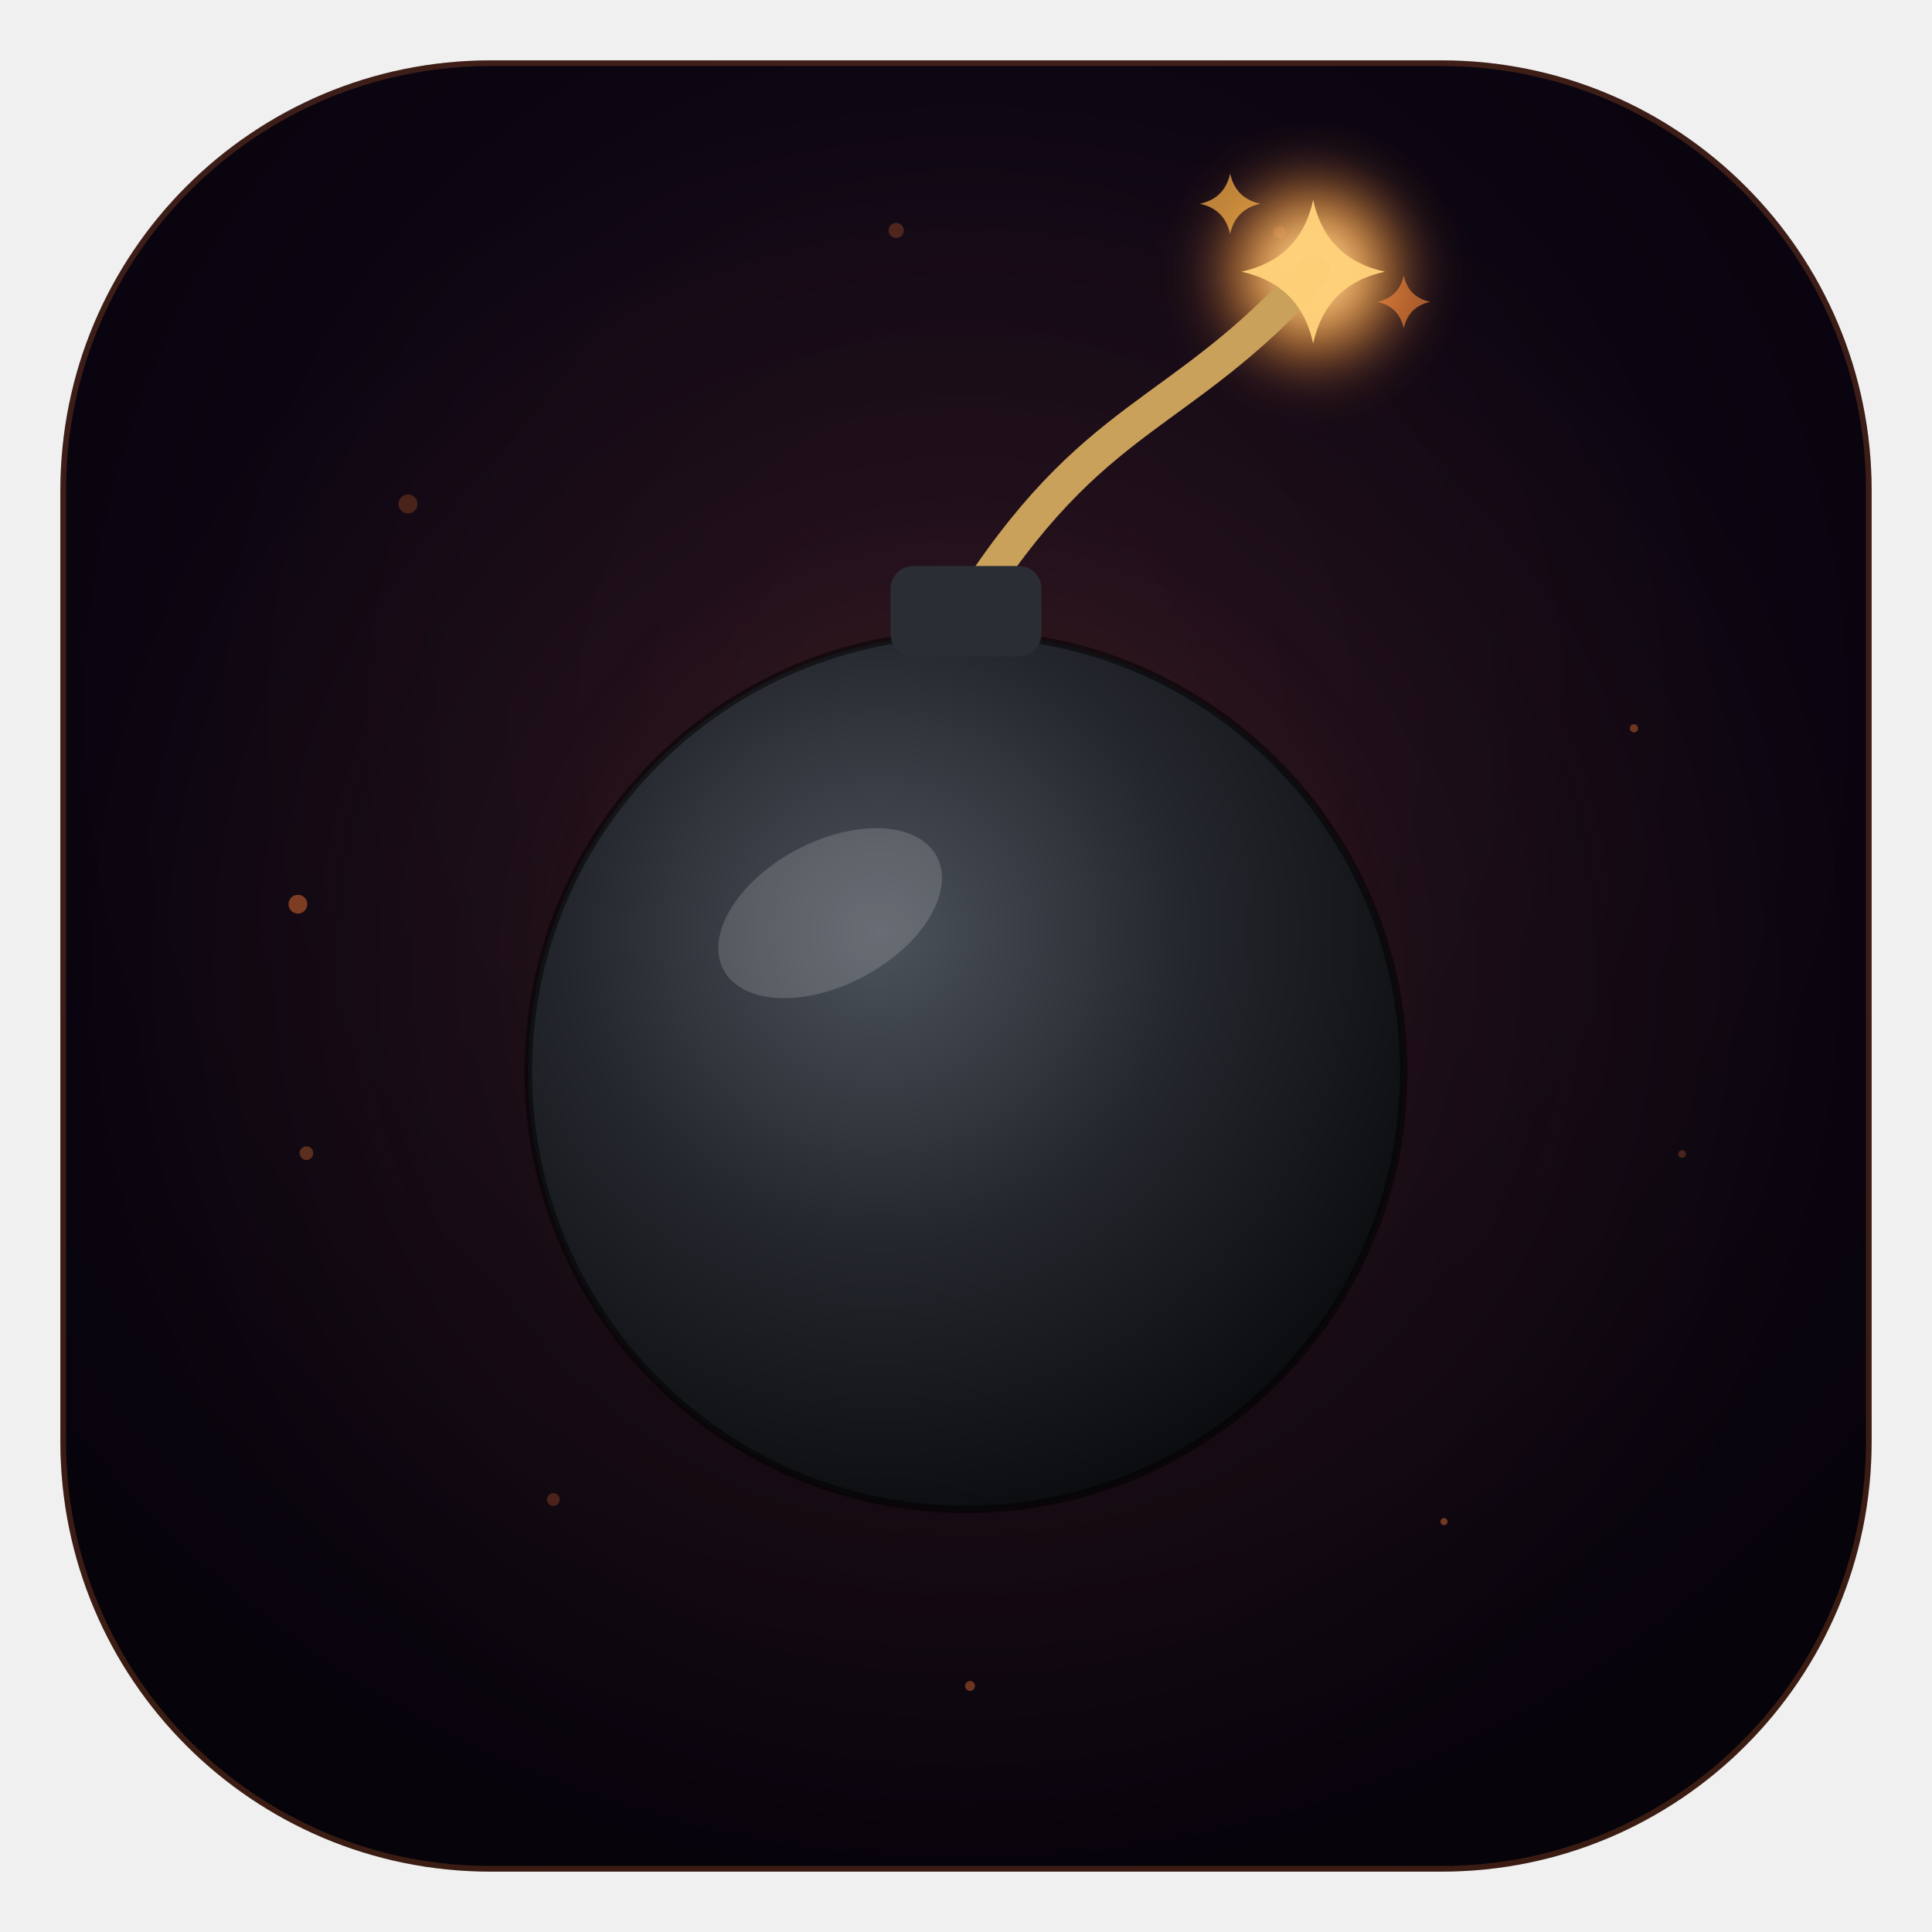
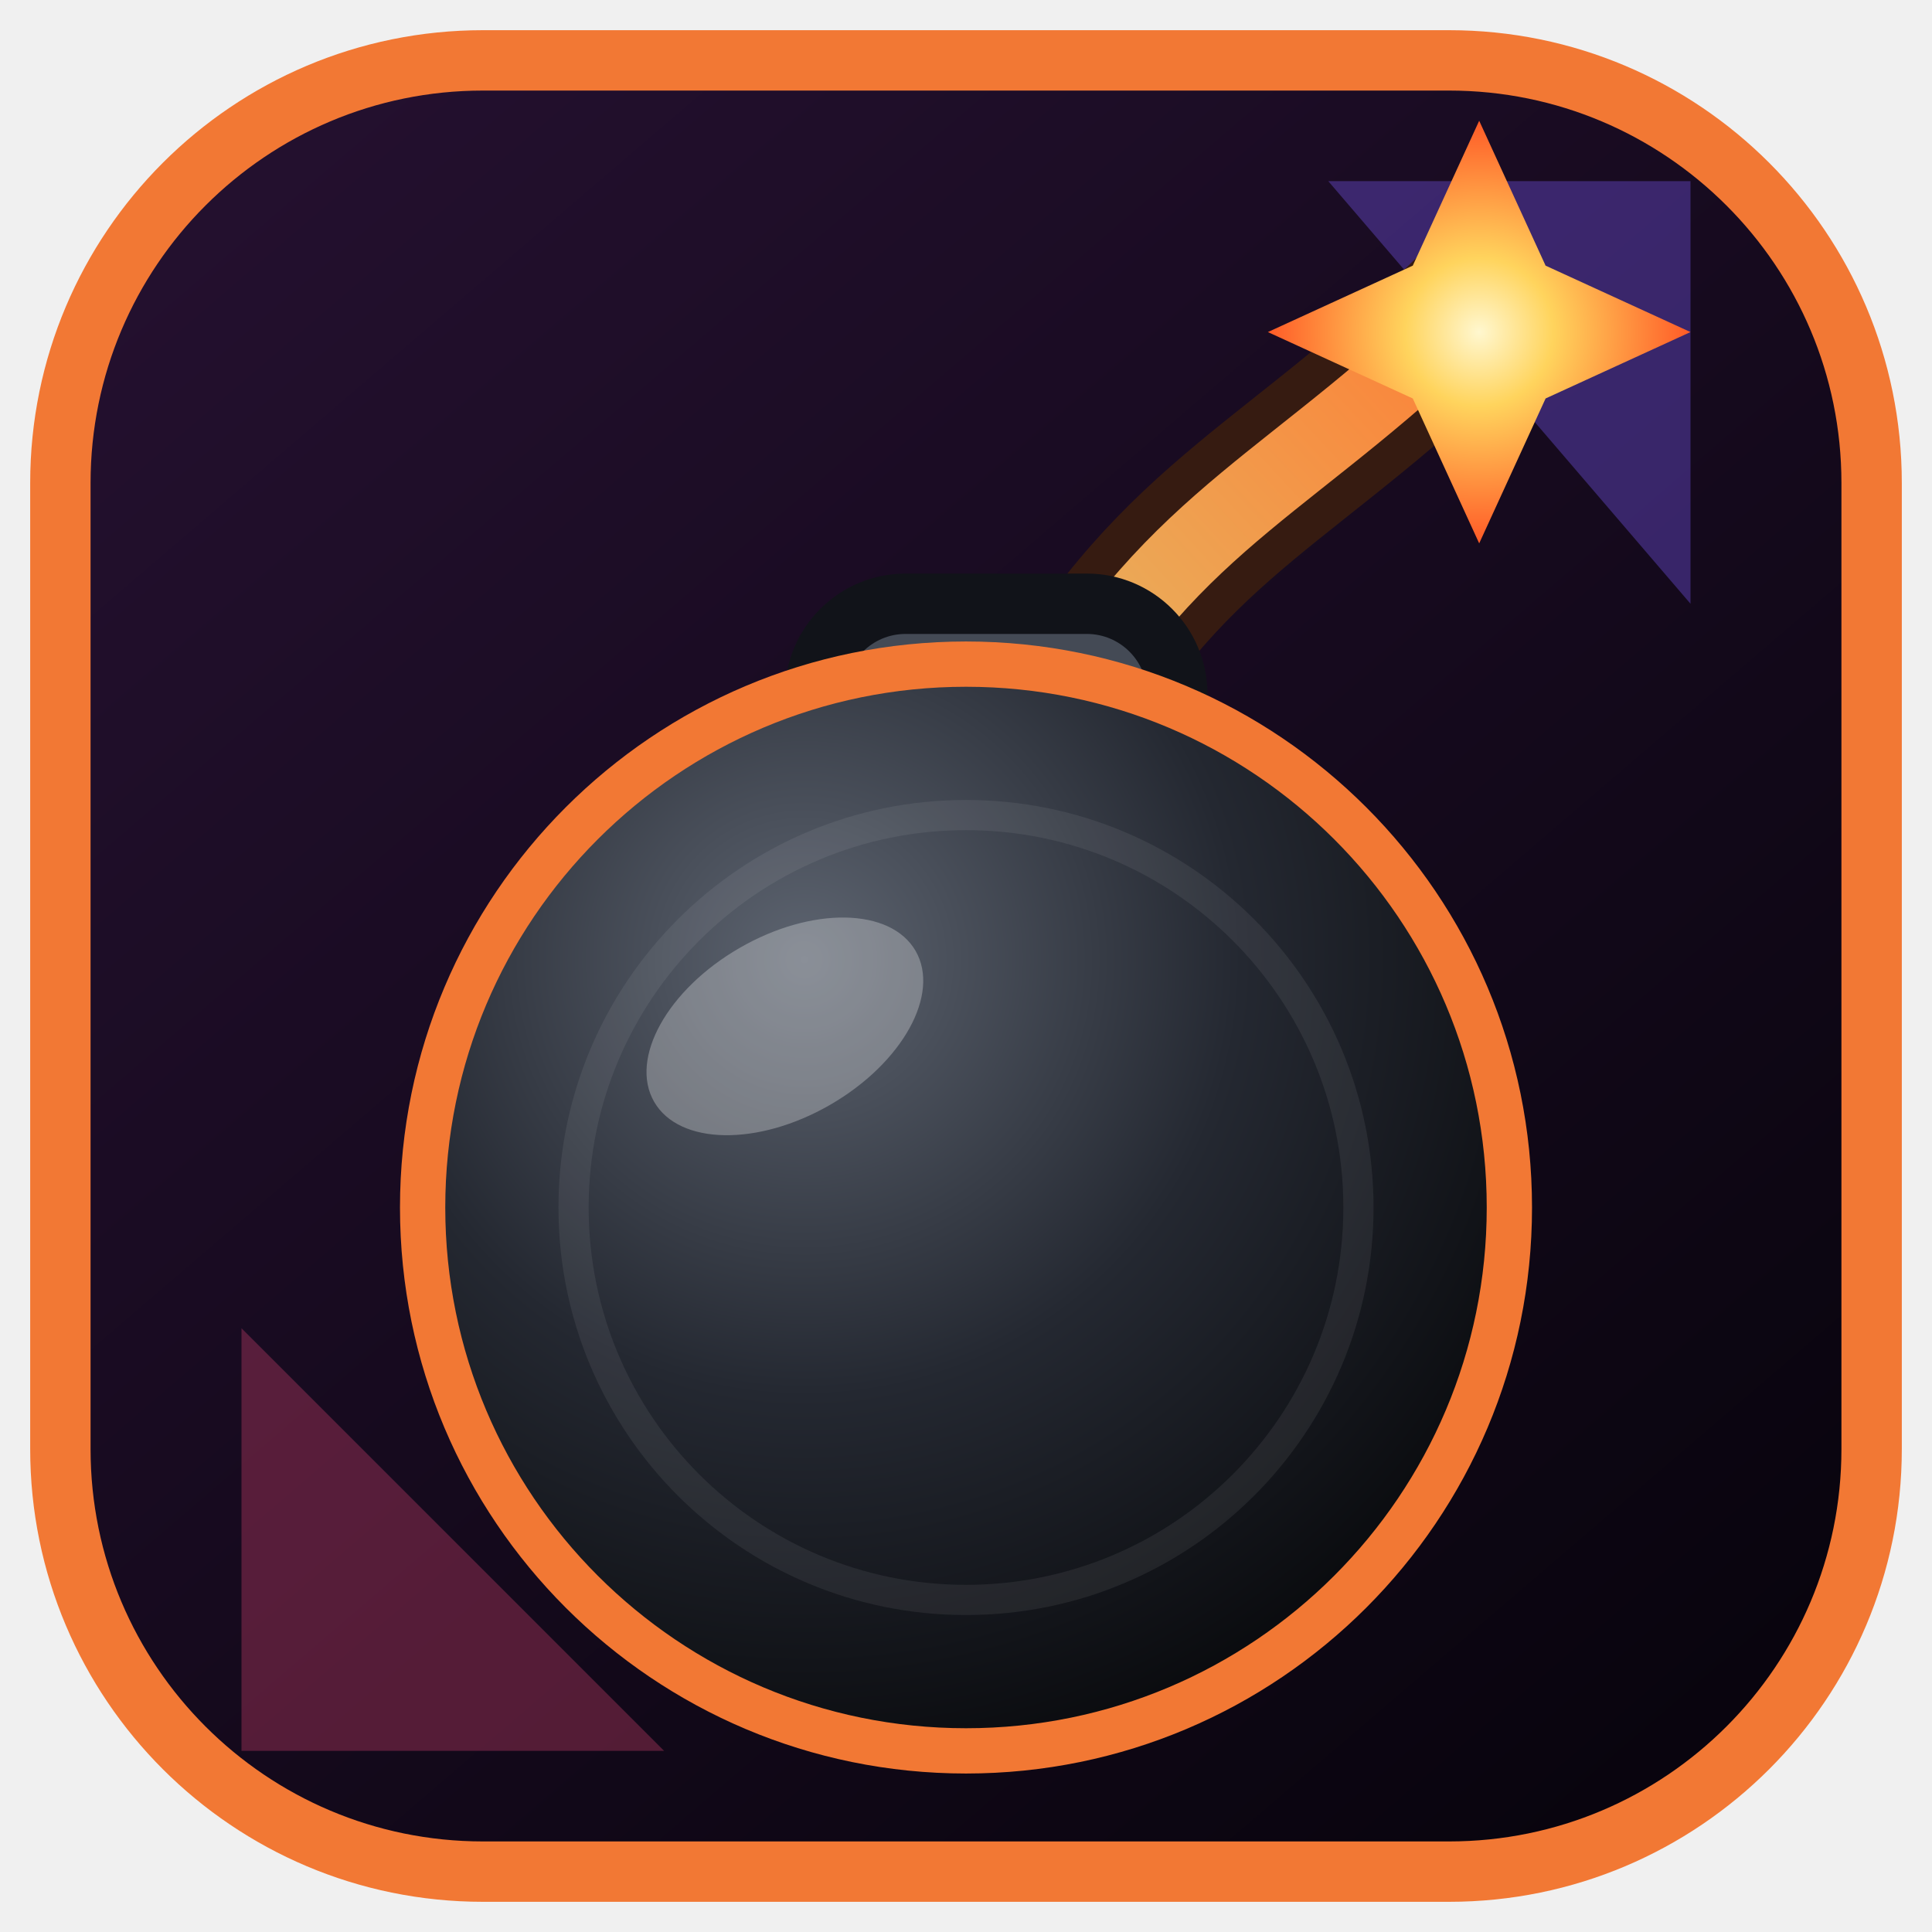
- <svg xmlns="http://www.w3.org/2000/svg" viewBox="0 0 512 512" width="512" height="512">
+ <svg xmlns="http://www.w3.org/2000/svg" viewBox="0 0 64 64" role="img" aria-label="AutoWebGame — bomba prisma">
  <defs>
-     <radialGradient id="bg" cx="50%" cy="36%" r="78%">
-       <stop offset="0" stop-color="#160a1c" />
-       <stop offset="0.55" stop-color="#0b0511" />
-       <stop offset="1" stop-color="#050208" />
-     </radialGradient>
-     <radialGradient id="bloom" cx="50%" cy="50%" r="50%">
-       <stop offset="0" stop-color="rgba(242,120,52,0.22)" />
-       <stop offset="0.5" stop-color="rgba(242,120,52,0.062)" />
-       <stop offset="1" stop-color="rgba(242,120,52,0)" />
-     </radialGradient>
-     <radialGradient id="spec" cx="50%" cy="50%" r="50%">
-       <stop offset="0" stop-color="#ffffff" stop-opacity="0.85" />
-       <stop offset="0.4" stop-color="#ffe6df" stop-opacity="0.32" />
-       <stop offset="1" stop-color="#ffd9d0" stop-opacity="0" />
-     </radialGradient>
-     <filter id="soft" x="-40%" y="-40%" width="180%" height="180%">
-       <feGaussianBlur stdDeviation="3" />
-     </filter>
-     <filter id="glow" x="-60%" y="-60%" width="220%" height="220%">
-       <feGaussianBlur stdDeviation="7" />
-     </filter>
-     <clipPath id="sq">
-       <rect x="16" y="16" width="480" height="480" rx="114" />
-     </clipPath>
-     <radialGradient id="b-body" cx="40%" cy="34%" r="72%">
-       <stop offset="0" stop-color="#4c525b" />
-       <stop offset="0.5" stop-color="#23262c" />
+     <linearGradient id="panel" x1="8" y1="4" x2="56" y2="60" gradientUnits="userSpaceOnUse">
+       <stop stop-color="#24102f" />
+       <stop offset="1" stop-color="#08040d" />
+     </linearGradient>
+     <radialGradient id="bomb" cx="35%" cy="27%" r="78%">
+       <stop stop-color="#5d6470" />
+       <stop offset=".52" stop-color="#242831" />
      <stop offset="1" stop-color="#090a0d" />
    </radialGradient>
-     <radialGradient id="b-spark" cx="50%" cy="50%" r="50%">
-       <stop offset="0" stop-color="#fff6e0" />
-       <stop offset="0.4" stop-color="#ffb347" />
-       <stop offset="1" stop-color="#f0743a" stop-opacity="0" />
+     <linearGradient id="fuse" x1="36" y1="24" x2="51" y2="10" gradientUnits="userSpaceOnUse">
+       <stop stop-color="#e7b35f" />
+       <stop offset="1" stop-color="#ff7a32" />
+     </linearGradient>
+     <radialGradient id="spark" cx="50%" cy="50%" r="50%">
+       <stop stop-color="#fff7cf" />
+       <stop offset=".35" stop-color="#ffd45d" />
+       <stop offset="1" stop-color="#ff5b27" />
    </radialGradient>
  </defs>
-   <rect x="16" y="16" width="480" height="480" rx="114" fill="url(#bg)" />
-   <g clip-path="url(#sq)">
-     <rect x="16" y="16" width="480" height="480" fill="url(#bloom)" />
-     <circle cx="445.76" cy="305.83" r="1.01" fill="rgba(242,120,52,1)" opacity="0.25" />
-     <circle cx="382.67" cy="403.24" r="0.94" fill="rgba(242,120,52,1)" opacity="0.44" />
-     <circle cx="257.06" cy="446.79" r="1.31" fill="rgba(242,120,52,1)" opacity="0.41" />
-     <circle cx="146.63" cy="397.39" r="1.70" fill="rgba(242,120,52,1)" opacity="0.25" />
-     <circle cx="81.21" cy="305.6" r="1.81" fill="rgba(242,120,52,1)" opacity="0.33" />
-     <circle cx="78.95" cy="239.62" r="2.49" fill="rgba(242,120,52,1)" opacity="0.47" />
-     <circle cx="108.12" cy="133.56" r="2.52" fill="rgba(242,120,52,1)" opacity="0.24" />
-     <circle cx="237.49" cy="61.07" r="2.01" fill="rgba(242,120,52,1)" opacity="0.26" />
-     <circle cx="339.01" cy="61.49" r="1.60" fill="rgba(242,120,52,1)" opacity="0.25" />
-     <circle cx="433.02" cy="193.01" r="1.08" fill="rgba(242,120,52,1)" opacity="0.41" />
-     <g filter="url(#glow)">
-       <circle cx="348" cy="72" r="30" fill="url(#b-spark)" />
-     </g>
-     <path d="M 256 162 C 290 108 312 112 348 72" fill="none" stroke="#caa15a" stroke-width="9" stroke-linecap="round" />
-     <circle cx="256" cy="284" r="116" fill="url(#b-body)" />
-     <circle cx="256" cy="284" r="116" fill="none" stroke="#000" stroke-opacity="0.5" stroke-width="2" />
-     <ellipse cx="220" cy="242" rx="32" ry="19" fill="#ffffff" opacity="0.16" transform="rotate(-28 220 242)" />
-     <rect x="236" y="150" width="40" height="24" rx="6" fill="#2a2d33" />
-     <path d="M 348 53 Q 351.42 68.58 367 72 Q 351.42 75.42 348 91 Q 344.58 75.42 329 72 Q 344.58 68.58 348 53 Z" fill="#ffd27a" opacity="0.95" />
-     <path d="M 326 46 Q 327.44 52.56 334 54 Q 327.44 55.44 326 62 Q 324.56 55.44 318 54 Q 324.56 52.56 326 46 Z" fill="#ffb347" opacity="0.7" />
-     <path d="M 372 73 Q 373.26 78.74 379 80 Q 373.26 81.26 372 87 Q 370.74 81.26 365 80 Q 370.74 78.74 372 73 Z" fill="#ff8a3a" opacity="0.6" />
-   </g>
-   <rect x="16.75" y="16.75" width="478.5" height="478.5" rx="113.25" fill="none" stroke="rgba(242,120,52,0.22)" stroke-width="1.5" />
+   <rect x="2" y="2" width="60" height="60" rx="14" fill="url(#panel)" stroke="#f27834" stroke-width="2" />
+   <path d="M8 44 22 58H8Z" fill="#ff4e83" opacity=".28" />
+   <path d="m56 20-12-14h12Z" fill="#7d5cff" opacity=".34" />
+   <path d="M35 24c4-7 8-8 14-14" fill="none" stroke="#361b11" stroke-width="5" stroke-linecap="round" />
+   <path d="M35 24c4-7 8-8 14-14" fill="none" stroke="url(#fuse)" stroke-width="2.5" stroke-linecap="round" />
+   <rect x="27" y="20" width="12" height="8" rx="3" fill="#444a55" stroke="#111319" stroke-width="2" />
+   <circle cx="32" cy="40" r="18" fill="url(#bomb)" stroke="#f27834" stroke-width="1.5" />
+   <ellipse cx="26" cy="34" rx="5" ry="3" transform="rotate(-30 26 34)" fill="#fff" opacity=".28" />
+   <path d="m49 4 2.2 4.8L56 11l-4.8 2.2L49 18l-2.2-4.8L42 11l4.8-2.2Z" fill="url(#spark)" />
+   <circle cx="32" cy="40" r="13" fill="none" stroke="#fff" stroke-opacity=".07" />
</svg>
